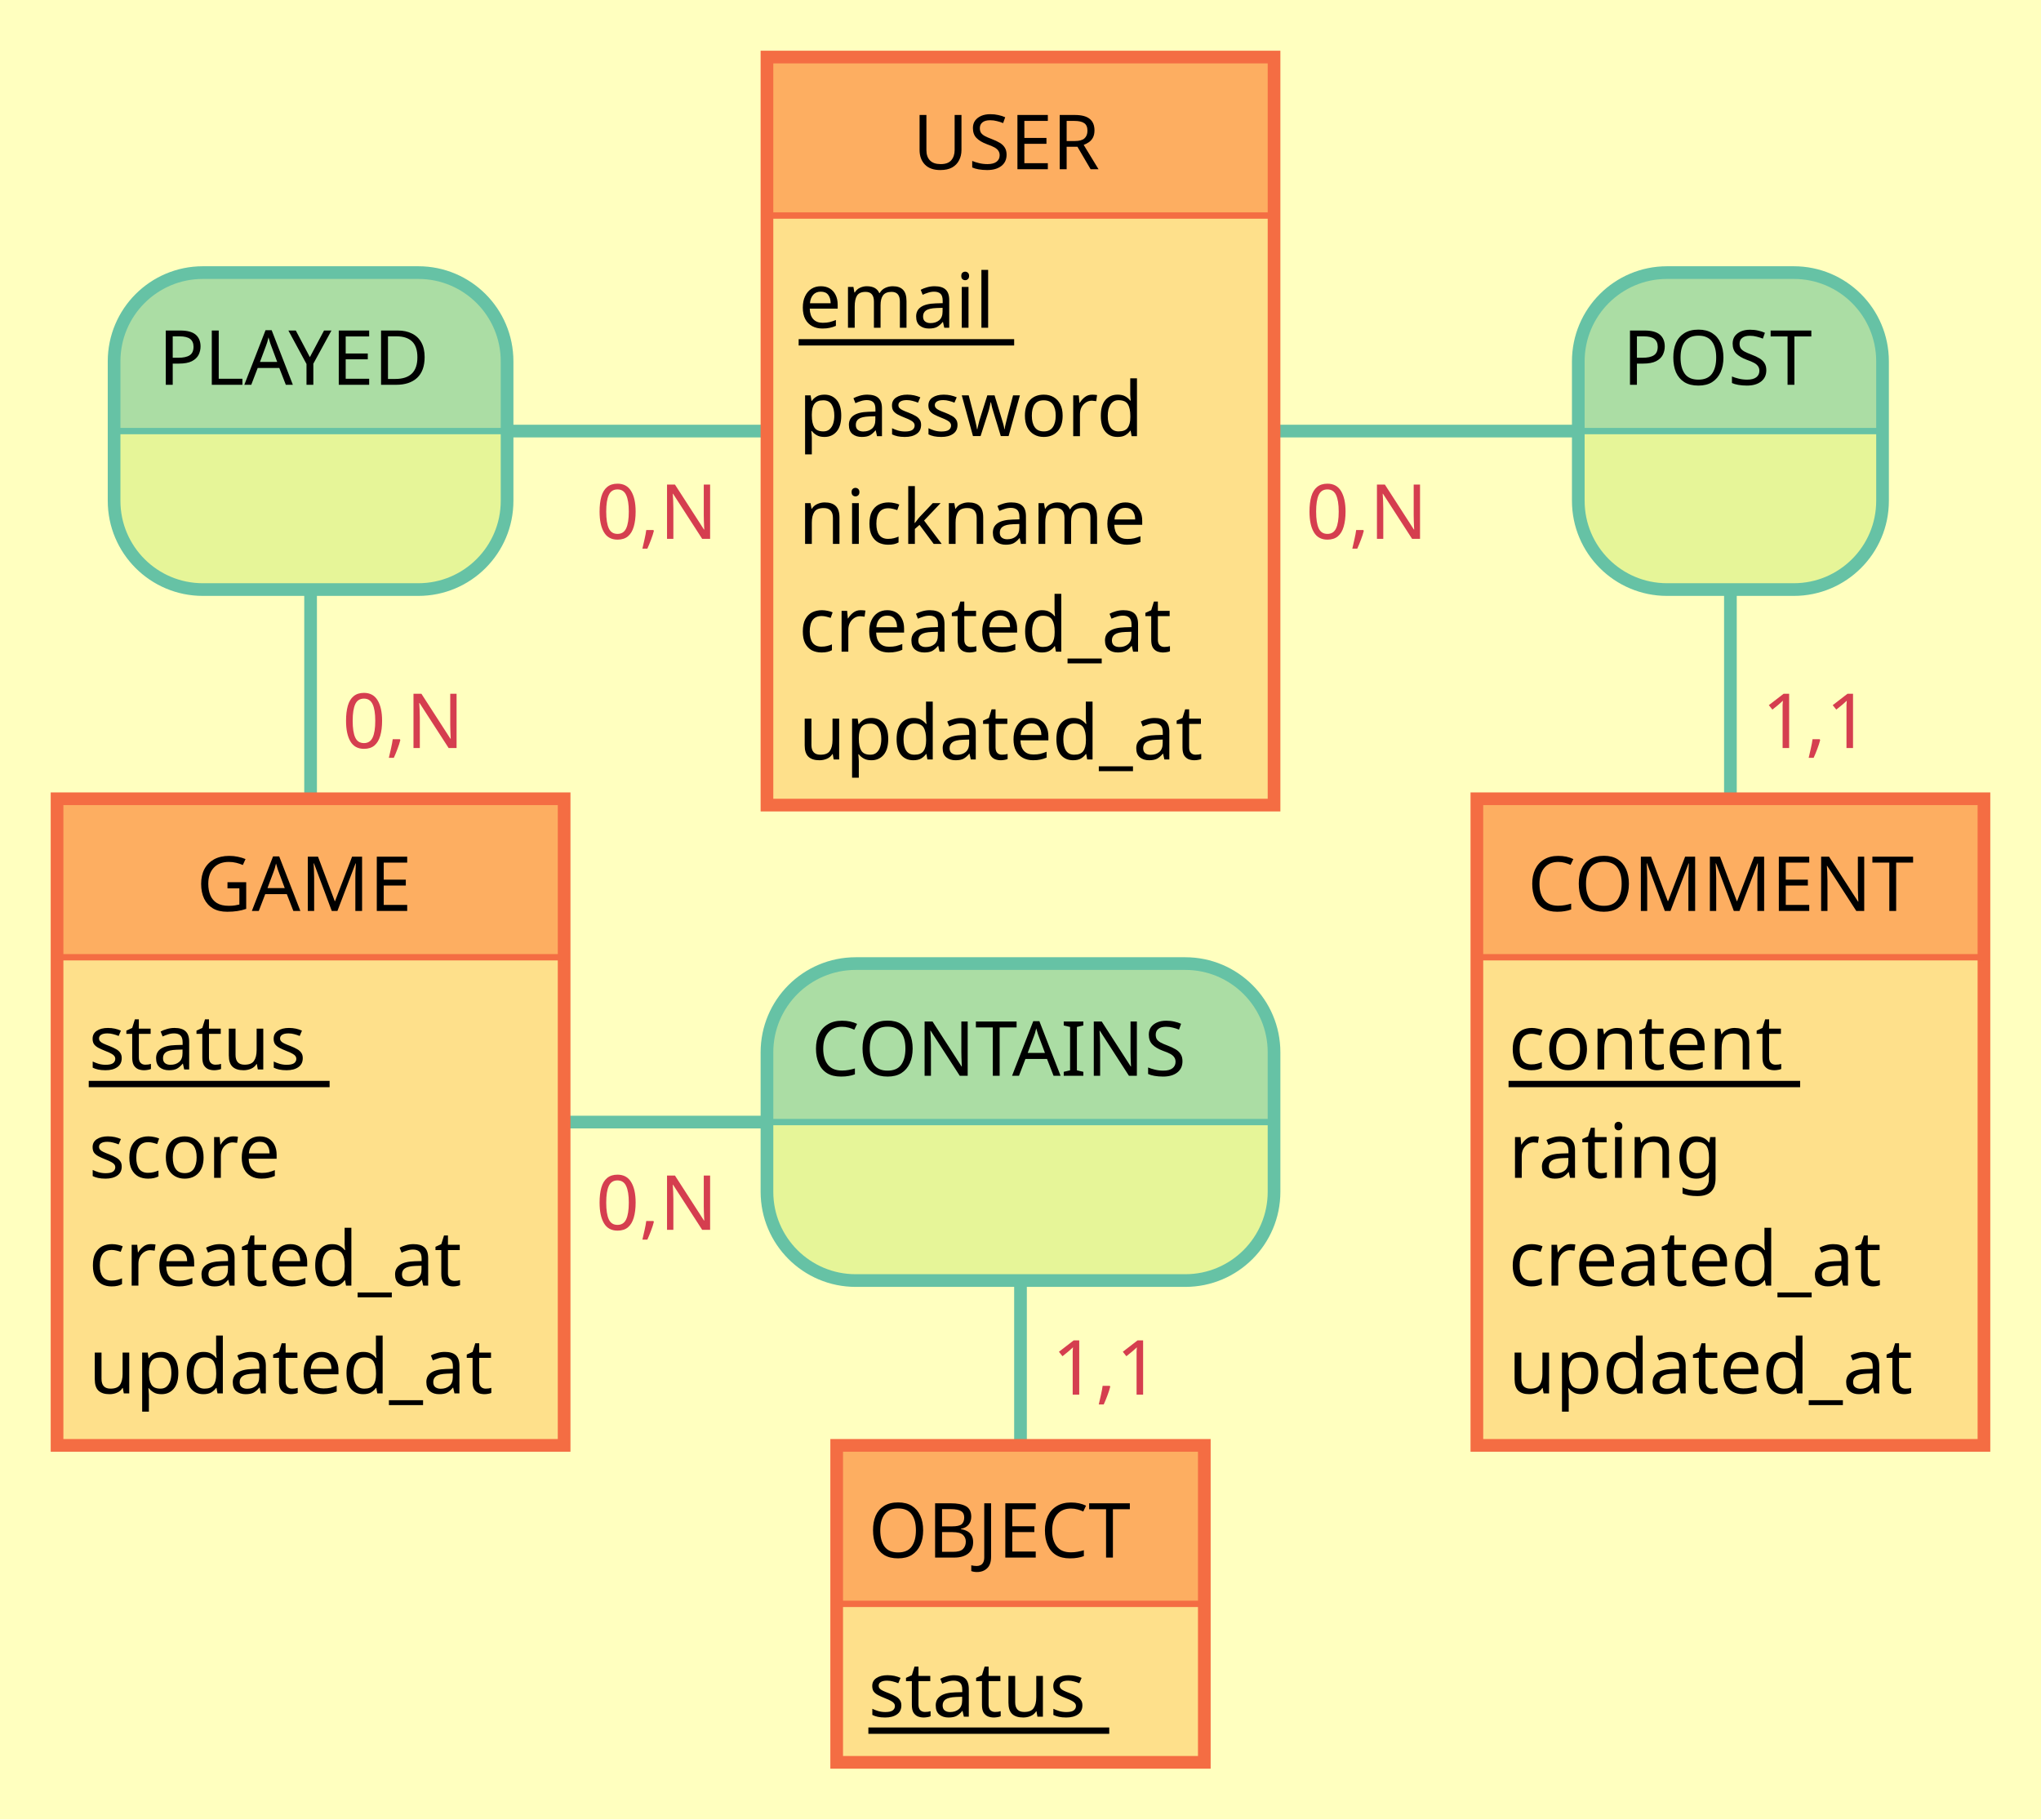
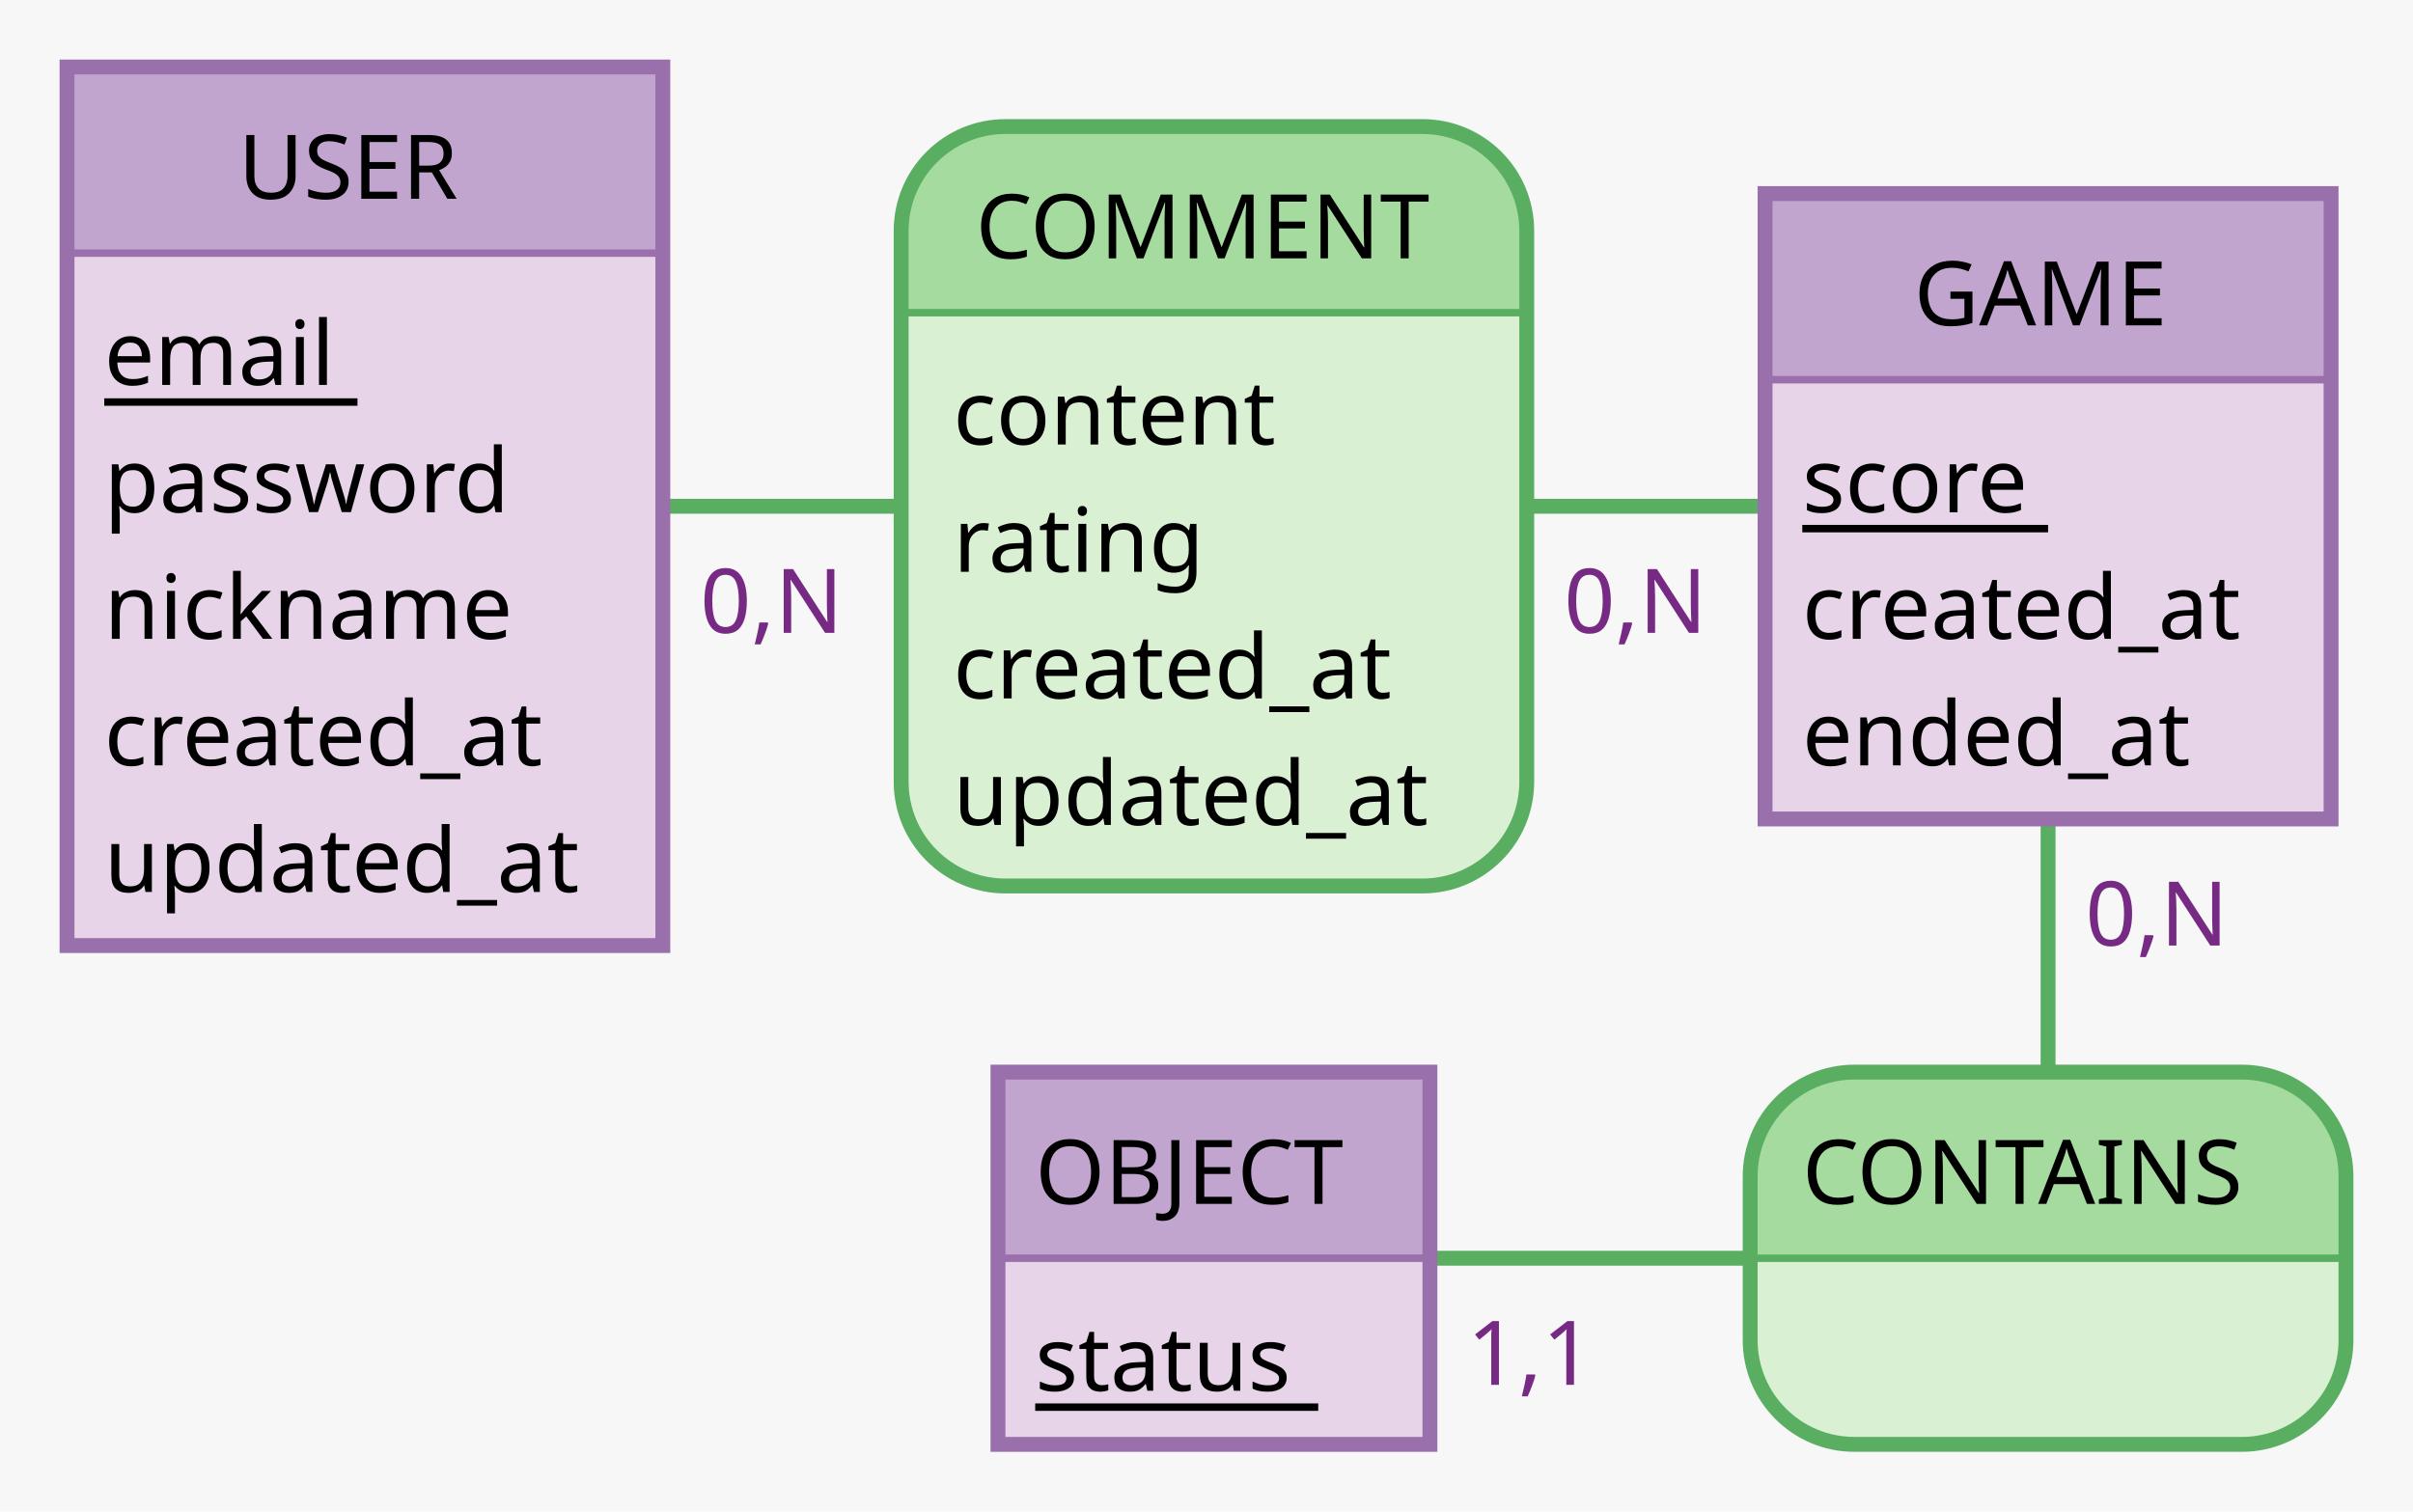
- <svg xmlns="http://www.w3.org/2000/svg" width="322" height="287" view_box="0 0 322 287">\n\n<rect id="frame" x="0" y="0" width="322" height="287" fill="#ffffbf" stroke="none" stroke-width="0" />
-   <line x1="273" y1="177" x2="273" y2="68" stroke="#66c2a5" stroke-width="2" />
-   <text x="278.0" y="118" fill="#d53e4f" font-family="Verdana" font-size="12">1,1</text>
-   <line x1="161" y1="68" x2="273" y2="68" stroke="#66c2a5" stroke-width="2" />
-   <text x="206" y="85.0" fill="#d53e4f" font-family="Verdana" font-size="12">0,N</text>
-   <g id="association-POST">
-     <path d="M 283 43 a 14 14 90 0 1 14 14 V 68 h -48 V 57 a 14 14 90 0 1 14 -14" fill="#abdda4" stroke="#abdda4" stroke-width="0" />
-     <path d="M 297 68.0 v 11 a 14 14 90 0 1 -14 14 H 263 a 14 14 90 0 1 -14 -14 V 68.0 H 48" fill="#e6f598" stroke="#e6f598" stroke-width="0" />
-     <rect x="249" y="43" width="48" height="50" fill="none" rx="14" stroke="#66c2a5" stroke-width="2" />
-     <line x1="249" y1="68" x2="297" y2="68" stroke="#66c2a5" stroke-width="1" />
-     <text x="256" y="60.7" fill="#000000" font-family="Verdana" font-size="12">POST</text>
+ <svg xmlns="http://www.w3.org/2000/svg" width="324" height="203" view_box="0 0 324 203">\n\n<rect id="frame" x="0" y="0" width="324" height="203" fill="#f7f7f7" stroke="none" stroke-width="0" />
+   <line x1="49" y1="68" x2="163" y2="68" stroke="#5aae61" stroke-width="2" />
+   <text x="94" y="85.0" fill="#762a83" font-family="Verdana" font-size="12">0,N</text>
+   <line x1="275" y1="68" x2="163" y2="68" stroke="#5aae61" stroke-width="2" />
+   <text x="210" y="85.0" fill="#762a83" font-family="Verdana" font-size="12">0,N</text>
+   <g id="association-COMMENT">
+     <path d="M 191 17 a 14 14 90 0 1 14 14 V 42 h -84 V 31 a 14 14 90 0 1 14 -14" fill="#a6dba0" stroke="#a6dba0" stroke-width="0" />
+     <path d="M 205 42.0 v 63 a 14 14 90 0 1 -14 14 H 135 a 14 14 90 0 1 -14 -14 V 42.0 H 84" fill="#d9f0d3" stroke="#d9f0d3" stroke-width="0" />
+     <rect x="121" y="17" width="84" height="102" fill="none" rx="14" stroke="#5aae61" stroke-width="2" />
+     <line x1="121" y1="42" x2="205" y2="42" stroke="#5aae61" stroke-width="1" />
+     <text x="131" y="34.7" fill="#000000" font-family="Verdana" font-size="12">COMMENT</text>
+     <text x="128" y="59.7" fill="#000000" font-family="Verdana" font-size="12">content</text>
+     <text x="128" y="76.8" fill="#000000" font-family="Verdana" font-size="12">rating</text>
+     <text x="128" y="93.8" fill="#000000" font-family="Verdana" font-size="12">created_at</text>
+     <text x="128" y="110.8" fill="#000000" font-family="Verdana" font-size="12">updated_at</text>
  </g>
-   <line x1="161" y1="253" x2="161" y2="177" stroke="#66c2a5" stroke-width="2" />
-   <text x="166.0" y="220" fill="#d53e4f" font-family="Verdana" font-size="12">1,1</text>
-   <line x1="49" y1="177" x2="161" y2="177" stroke="#66c2a5" stroke-width="2" />
-   <text x="94" y="194.0" fill="#d53e4f" font-family="Verdana" font-size="12">0,N</text>
+   <line x1="163" y1="169" x2="275" y2="169" stroke="#5aae61" stroke-width="2" />
+   <text x="197" y="186.0" fill="#762a83" font-family="Verdana" font-size="12">1,1</text>
+   <line x1="275" y1="68" x2="275" y2="169" stroke="#5aae61" stroke-width="2" />
+   <text x="280.0" y="127" fill="#762a83" font-family="Verdana" font-size="12">0,N</text>
  <g id="association-CONTAINS">
-     <path d="M 187 152 a 14 14 90 0 1 14 14 V 177 h -80 V 166 a 14 14 90 0 1 14 -14" fill="#abdda4" stroke="#abdda4" stroke-width="0" />
-     <path d="M 201 177.0 v 11 a 14 14 90 0 1 -14 14 H 135 a 14 14 90 0 1 -14 -14 V 177.0 H 80" fill="#e6f598" stroke="#e6f598" stroke-width="0" />
-     <rect x="121" y="152" width="80" height="50" fill="none" rx="14" stroke="#66c2a5" stroke-width="2" />
-     <line x1="121" y1="177" x2="201" y2="177" stroke="#66c2a5" stroke-width="1" />
-     <text x="128" y="169.7" fill="#000000" font-family="Verdana" font-size="12">CONTAINS</text>
-   </g>
-   <line x1="161" y1="68" x2="49" y2="68" stroke="#66c2a5" stroke-width="2" />
-   <text x="94" y="85.0" fill="#d53e4f" font-family="Verdana" font-size="12">0,N</text>
-   <line x1="49" y1="177" x2="49" y2="68" stroke="#66c2a5" stroke-width="2" />
-   <text x="54.0" y="118" fill="#d53e4f" font-family="Verdana" font-size="12">0,N</text>
-   <g id="association-PLAYED">
-     <path d="M 66 43 a 14 14 90 0 1 14 14 V 68 h -62 V 57 a 14 14 90 0 1 14 -14" fill="#abdda4" stroke="#abdda4" stroke-width="0" />
-     <path d="M 80 68.0 v 11 a 14 14 90 0 1 -14 14 H 32 a 14 14 90 0 1 -14 -14 V 68.0 H 62" fill="#e6f598" stroke="#e6f598" stroke-width="0" />
-     <rect x="18" y="43" width="62" height="50" fill="none" rx="14" stroke="#66c2a5" stroke-width="2" />
-     <line x1="18" y1="68" x2="80" y2="68" stroke="#66c2a5" stroke-width="1" />
-     <text x="25" y="60.7" fill="#000000" font-family="Verdana" font-size="12">PLAYED</text>
-   </g>
-   <g id="entity-COMMENT">
-     <g id="frame-COMMENT">
-       <rect x="233" y="126" width="80" height="25" fill="#fdae61" stroke="#fdae61" stroke-width="0" />
-       <rect x="233" y="151.0" width="80" height="77" fill="#fee08b" stroke="#fee08b" stroke-width="0" />
-       <rect x="233" y="126" width="80" height="102" fill="none" stroke="#f46d43" stroke-width="2" />
-       <line x1="233" y1="151" x2="313" y2="151" stroke="#f46d43" stroke-width="1" />
-     </g>
-     <text x="241" y="143.7" fill="#000000" font-family="Verdana" font-size="12">COMMENT</text>
-     <text x="238" y="168.7" fill="#000000" font-family="Verdana" font-size="12">content</text>
-     <line x1="238" y1="171" x2="284" y2="171" stroke="#000000" stroke-width="1" />
-     <text x="238" y="185.8" fill="#000000" font-family="Verdana" font-size="12">rating</text>
-     <text x="238" y="202.8" fill="#000000" font-family="Verdana" font-size="12">created_at</text>
-     <text x="238" y="219.8" fill="#000000" font-family="Verdana" font-size="12">updated_at</text>
+     <path d="M 301 144 a 14 14 90 0 1 14 14 V 169 h -80 V 158 a 14 14 90 0 1 14 -14" fill="#a6dba0" stroke="#a6dba0" stroke-width="0" />
+     <path d="M 315 169.0 v 11 a 14 14 90 0 1 -14 14 H 249 a 14 14 90 0 1 -14 -14 V 169.0 H 80" fill="#d9f0d3" stroke="#d9f0d3" stroke-width="0" />
+     <rect x="235" y="144" width="80" height="50" fill="none" rx="14" stroke="#5aae61" stroke-width="2" />
+     <line x1="235" y1="169" x2="315" y2="169" stroke="#5aae61" stroke-width="1" />
+     <text x="242" y="161.7" fill="#000000" font-family="Verdana" font-size="12">CONTAINS</text>
  </g>
  <g id="entity-GAME">
    <g id="frame-GAME">
-       <rect x="9" y="126" width="80" height="25" fill="#fdae61" stroke="#fdae61" stroke-width="0" />
-       <rect x="9" y="151.0" width="80" height="77" fill="#fee08b" stroke="#fee08b" stroke-width="0" />
-       <rect x="9" y="126" width="80" height="102" fill="none" stroke="#f46d43" stroke-width="2" />
-       <line x1="9" y1="151" x2="89" y2="151" stroke="#f46d43" stroke-width="1" />
+       <rect x="237" y="26" width="76" height="25" fill="#c2a5cf" stroke="#c2a5cf" stroke-width="0" />
+       <rect x="237" y="51.0" width="76" height="59" fill="#e7d4e8" stroke="#e7d4e8" stroke-width="0" />
+       <rect x="237" y="26" width="76" height="84" fill="none" stroke="#9970ab" stroke-width="2" />
+       <line x1="237" y1="51" x2="313" y2="51" stroke="#9970ab" stroke-width="1" />
    </g>
-     <text x="31" y="143.7" fill="#000000" font-family="Verdana" font-size="12">GAME</text>
-     <text x="14" y="168.7" fill="#000000" font-family="Verdana" font-size="12">status</text>
-     <line x1="14" y1="171" x2="52" y2="171" stroke="#000000" stroke-width="1" />
-     <text x="14" y="185.8" fill="#000000" font-family="Verdana" font-size="12">score</text>
-     <text x="14" y="202.8" fill="#000000" font-family="Verdana" font-size="12">created_at</text>
-     <text x="14" y="219.8" fill="#000000" font-family="Verdana" font-size="12">updated_at</text>
+     <text x="257" y="43.7" fill="#000000" font-family="Verdana" font-size="12">GAME</text>
+     <text x="242" y="68.8" fill="#000000" font-family="Verdana" font-size="12">score</text>
+     <line x1="242" y1="71" x2="275" y2="71" stroke="#000000" stroke-width="1" />
+     <text x="242" y="85.8" fill="#000000" font-family="Verdana" font-size="12">created_at</text>
+     <text x="242" y="102.8" fill="#000000" font-family="Verdana" font-size="12">ended_at</text>
  </g>
  <g id="entity-OBJECT">
    <g id="frame-OBJECT">
-       <rect x="132" y="228" width="58" height="25" fill="#fdae61" stroke="#fdae61" stroke-width="0" />
-       <rect x="132" y="253.0" width="58" height="25" fill="#fee08b" stroke="#fee08b" stroke-width="0" />
-       <rect x="132" y="228" width="58" height="50" fill="none" stroke="#f46d43" stroke-width="2" />
-       <line x1="132" y1="253" x2="190" y2="253" stroke="#f46d43" stroke-width="1" />
+       <rect x="134" y="144" width="58" height="25" fill="#c2a5cf" stroke="#c2a5cf" stroke-width="0" />
+       <rect x="134" y="169.0" width="58" height="25" fill="#e7d4e8" stroke="#e7d4e8" stroke-width="0" />
+       <rect x="134" y="144" width="58" height="50" fill="none" stroke="#9970ab" stroke-width="2" />
+       <line x1="134" y1="169" x2="192" y2="169" stroke="#9970ab" stroke-width="1" />
    </g>
-     <text x="137" y="245.7" fill="#000000" font-family="Verdana" font-size="12">OBJECT</text>
-     <text x="137" y="270.8" fill="#000000" font-family="Verdana" font-size="12">status</text>
-     <line x1="137" y1="273" x2="175" y2="273" stroke="#000000" stroke-width="1" />
+     <text x="139" y="161.7" fill="#000000" font-family="Verdana" font-size="12">OBJECT</text>
+     <text x="139" y="186.8" fill="#000000" font-family="Verdana" font-size="12">status</text>
+     <line x1="139" y1="189" x2="177" y2="189" stroke="#000000" stroke-width="1" />
  </g>
  <g id="entity-USER">
    <g id="frame-USER">
-       <rect x="121" y="9" width="80" height="25" fill="#fdae61" stroke="#fdae61" stroke-width="0" />
-       <rect x="121" y="34.0" width="80" height="93" fill="#fee08b" stroke="#fee08b" stroke-width="0" />
-       <rect x="121" y="9" width="80" height="118" fill="none" stroke="#f46d43" stroke-width="2" />
-       <line x1="121" y1="34" x2="201" y2="34" stroke="#f46d43" stroke-width="1" />
+       <rect x="9" y="9" width="80" height="25" fill="#c2a5cf" stroke="#c2a5cf" stroke-width="0" />
+       <rect x="9" y="34.0" width="80" height="93" fill="#e7d4e8" stroke="#e7d4e8" stroke-width="0" />
+       <rect x="9" y="9" width="80" height="118" fill="none" stroke="#9970ab" stroke-width="2" />
+       <line x1="9" y1="34" x2="89" y2="34" stroke="#9970ab" stroke-width="1" />
    </g>
-     <text x="144" y="26.7" fill="#000000" font-family="Verdana" font-size="12">USER</text>
-     <text x="126" y="51.7" fill="#000000" font-family="Verdana" font-size="12">email</text>
-     <line x1="126" y1="54" x2="160" y2="54" stroke="#000000" stroke-width="1" />
-     <text x="126" y="68.8" fill="#000000" font-family="Verdana" font-size="12">password</text>
-     <text x="126" y="85.8" fill="#000000" font-family="Verdana" font-size="12">nickname</text>
-     <text x="126" y="102.8" fill="#000000" font-family="Verdana" font-size="12">created_at</text>
-     <text x="126" y="119.8" fill="#000000" font-family="Verdana" font-size="12">updated_at</text>
+     <text x="32" y="26.7" fill="#000000" font-family="Verdana" font-size="12">USER</text>
+     <text x="14" y="51.7" fill="#000000" font-family="Verdana" font-size="12">email</text>
+     <line x1="14" y1="54" x2="48" y2="54" stroke="#000000" stroke-width="1" />
+     <text x="14" y="68.8" fill="#000000" font-family="Verdana" font-size="12">password</text>
+     <text x="14" y="85.8" fill="#000000" font-family="Verdana" font-size="12">nickname</text>
+     <text x="14" y="102.8" fill="#000000" font-family="Verdana" font-size="12">created_at</text>
+     <text x="14" y="119.8" fill="#000000" font-family="Verdana" font-size="12">updated_at</text>
  </g>
</svg>
